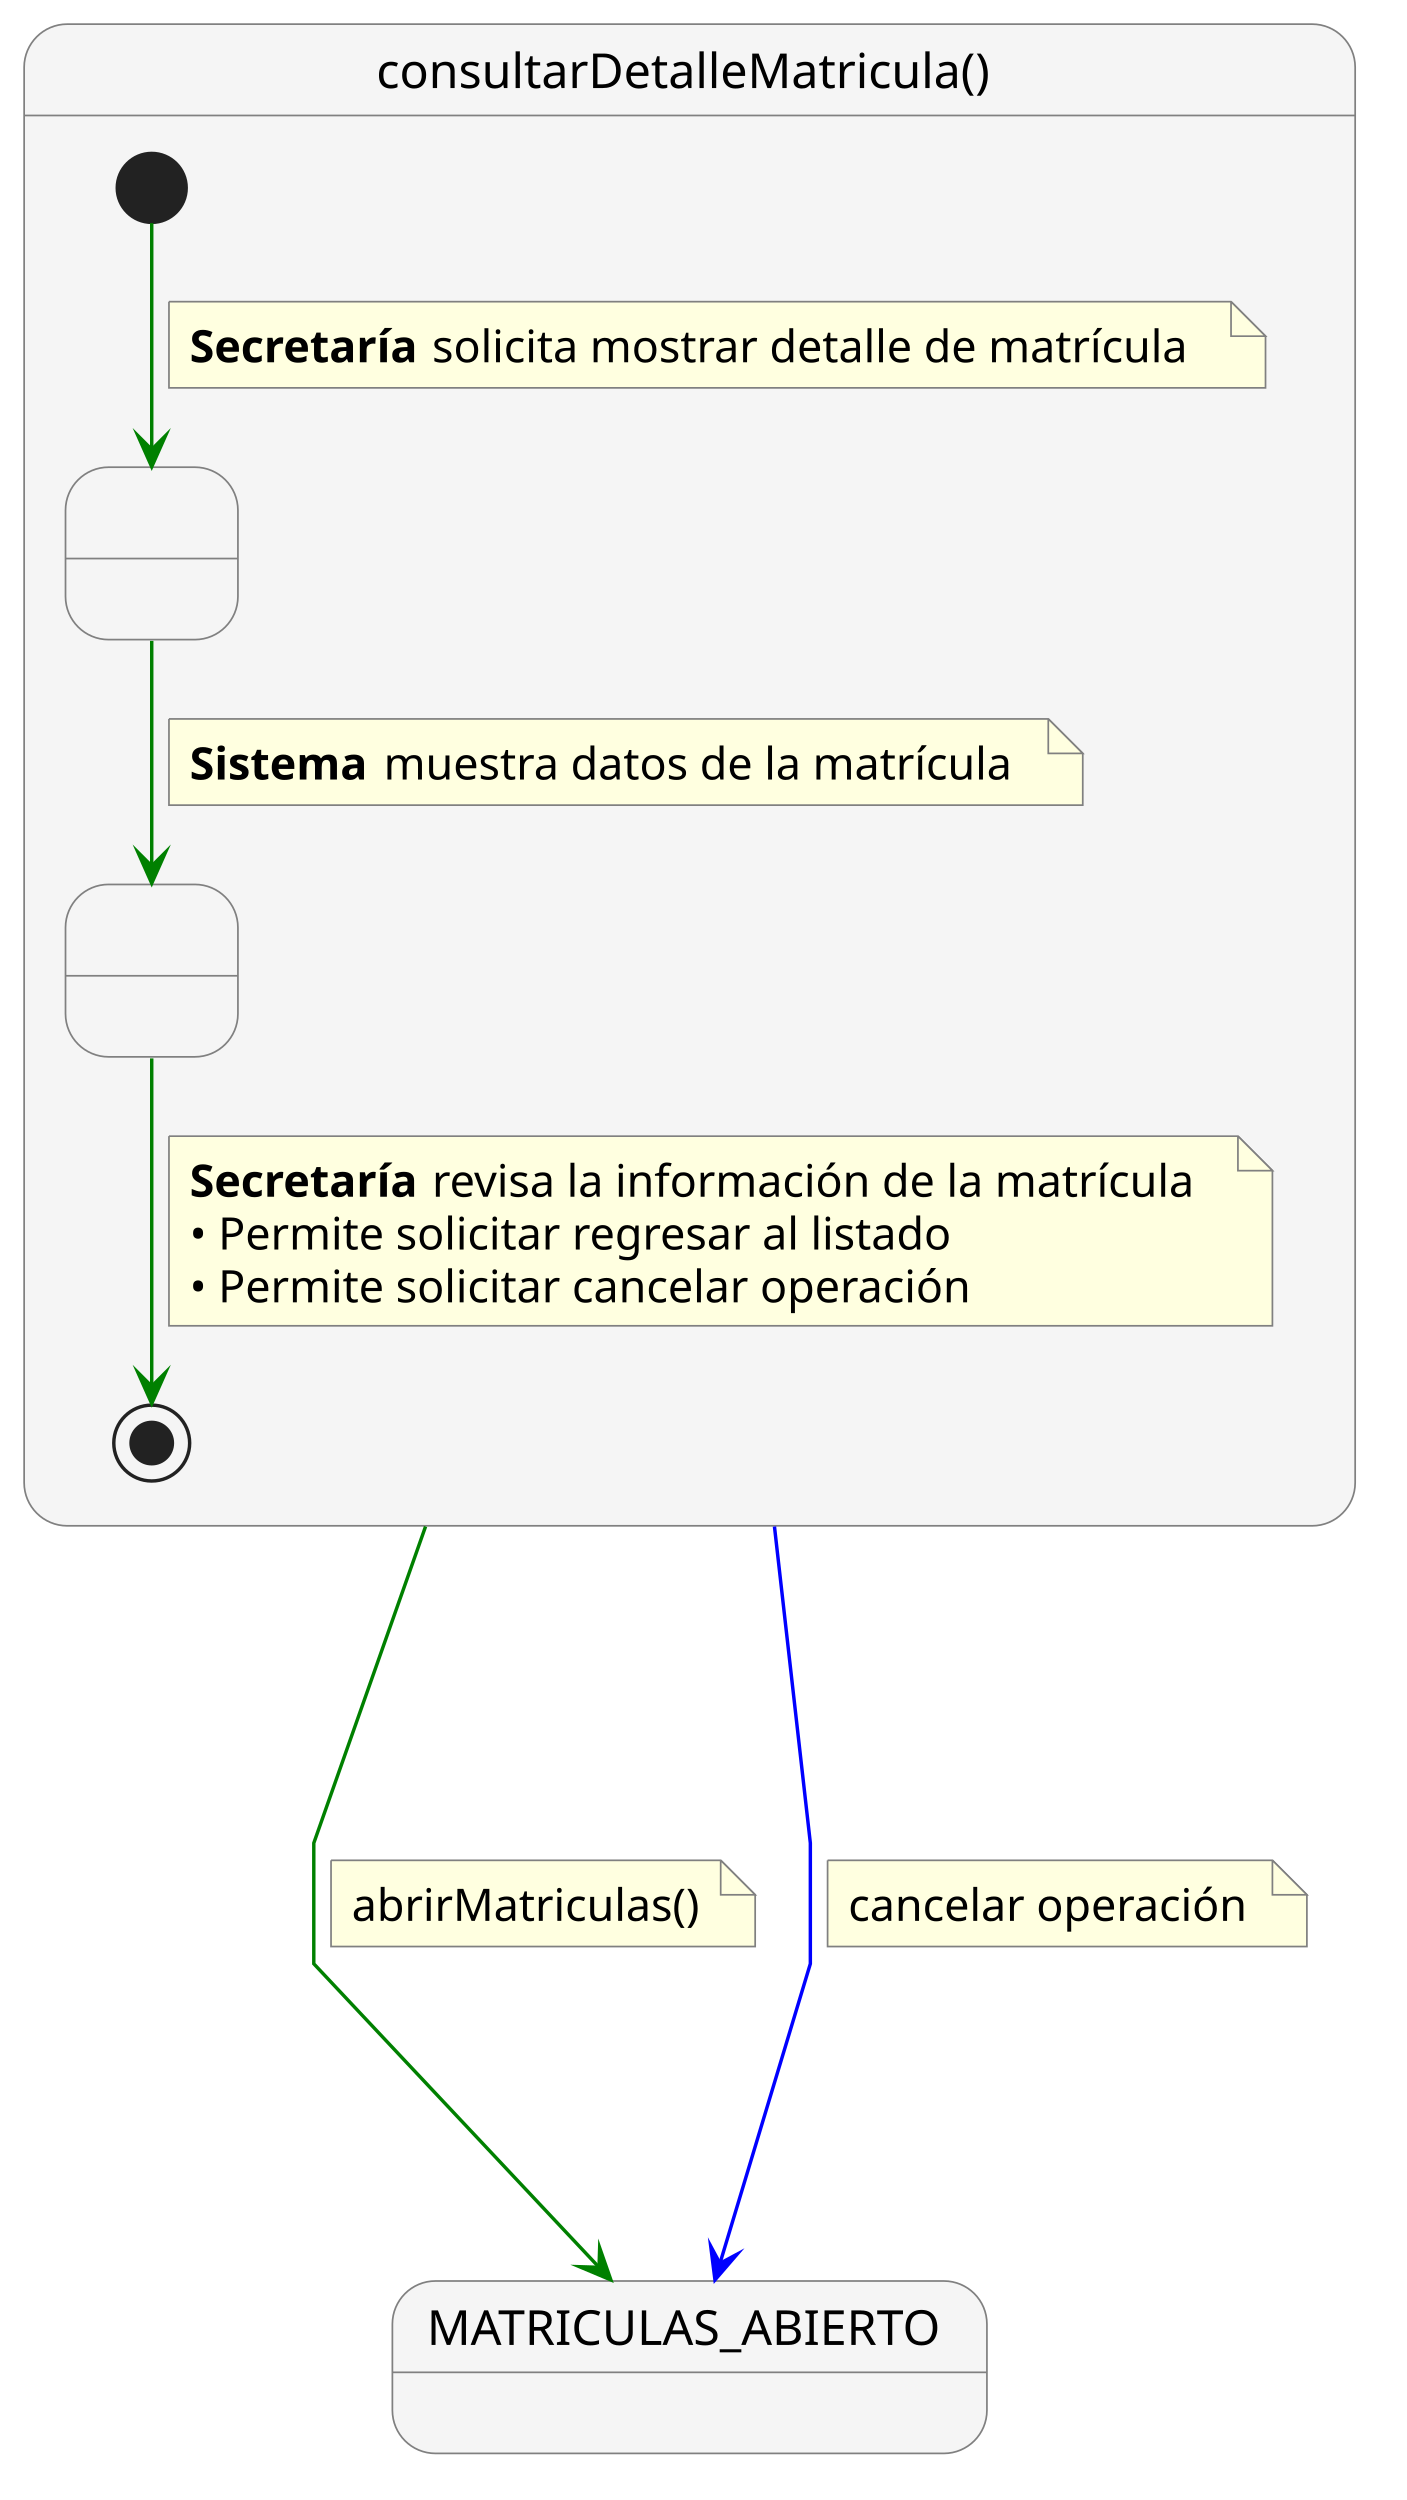
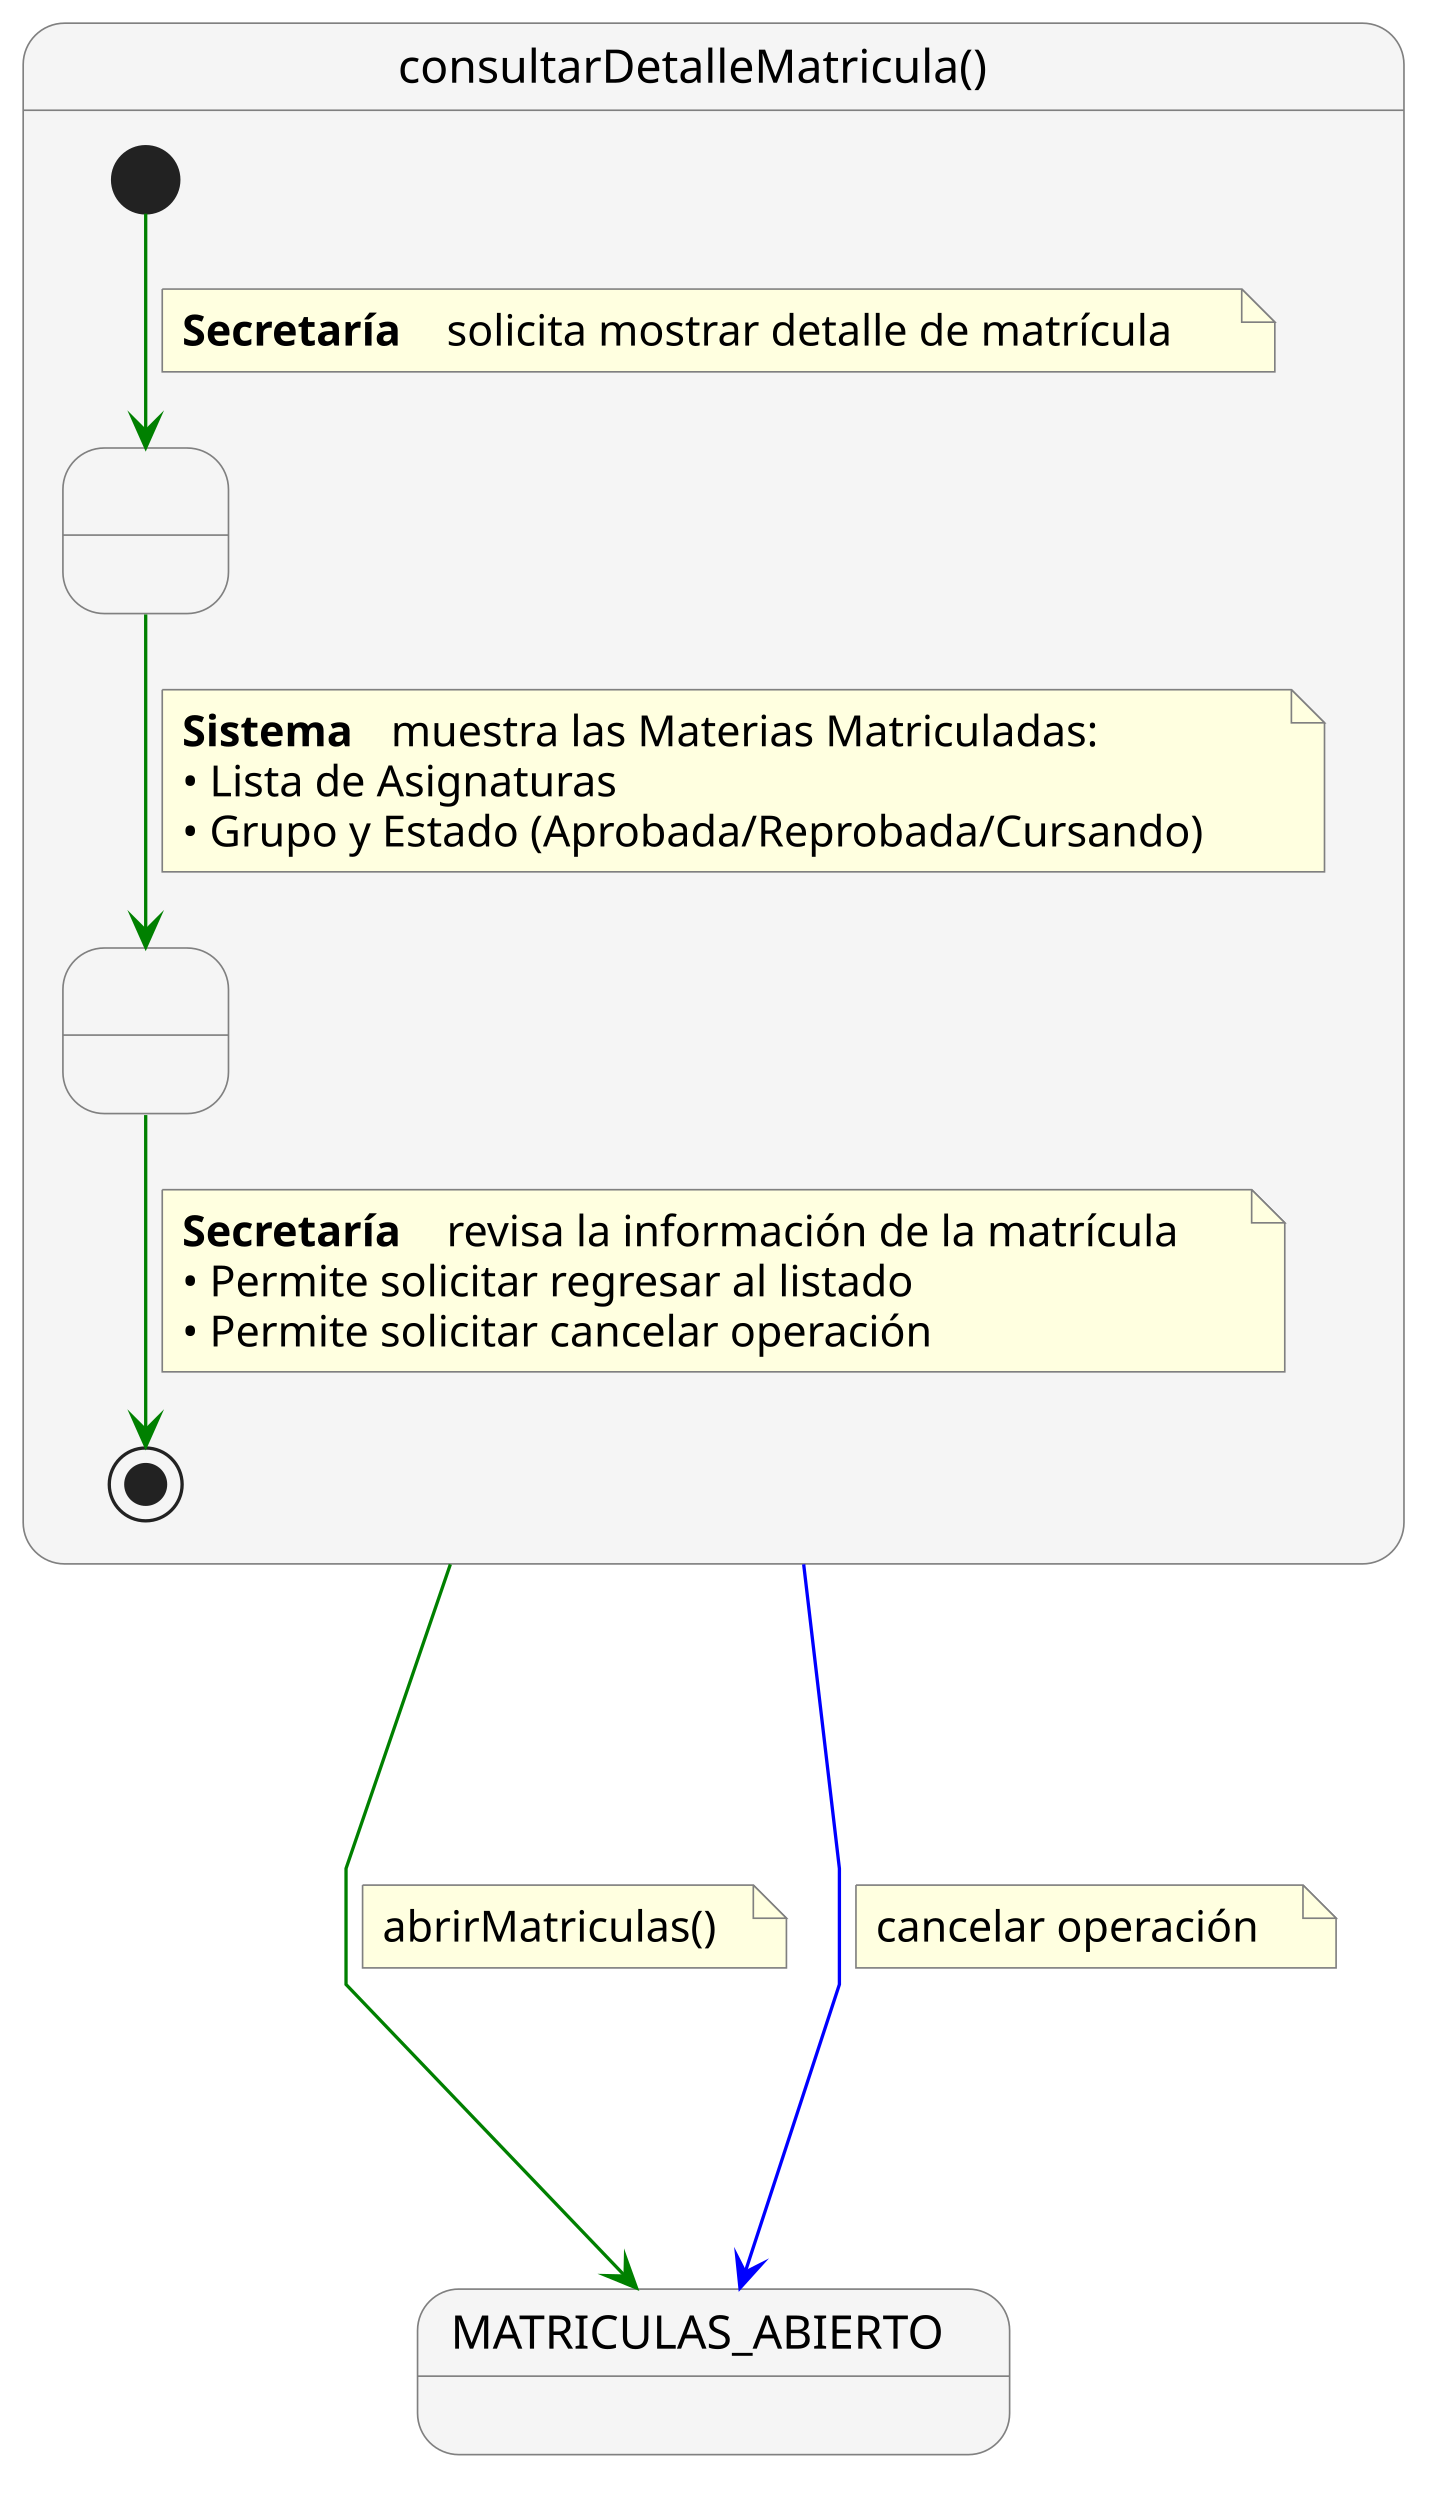
- <svg xmlns="http://www.w3.org/2000/svg" contentStyleType="text/css" data-diagram-type="STATE" height="725px" preserveAspectRatio="none" style="width:408px;height:725px;background:#FFFFFF;" version="1.1" viewBox="0 0 408 725" width="408px" zoomAndPan="magnify">
+ <svg xmlns="http://www.w3.org/2000/svg" version="1.1" data-diagram-type="STATE" style="width:439px;height:755px;background:#FFFFFF;" width="439px" height="755px" viewBox="0 0 439 755" zoomAndPan="magnify" preserveAspectRatio="none" contentStyleType="text/css">
  <defs />
-   <g>
-     <g class="entity" data-qualified-name="consultarDetalleMatricula" data-source-line="9" id="ent0001">
-       <path d="M19.5,7 L380.5,7 A12.5,12.5 0 0 1 393,19.5 L393,33.488 L7,33.488 L7,19.5 A12.5,12.5 0 0 1 19.5,7" fill="#F5F5F5" />
-       <path d="M7,33.488 L393,33.488 L393,429.988 A12.5,12.5 0 0 1 380.5,442.488 L19.5,442.488 A12.5,12.5 0 0 1 7,429.988 L7,33.488" fill="#F5F5F5" />
-       <rect fill="none" height="435.488" rx="12.5" ry="12.5" style="stroke:#808080;stroke-width:0.5;" width="386" x="7" y="7" />
-       <line style="stroke:#808080;stroke-width:0.5;" x1="7" x2="393" y1="33.488" y2="33.488" />
-       <text fill="#000000" font-family="sans-serif" font-size="14" lengthAdjust="spacing" textLength="181.72" x="109.14" y="25.535">consultarDetalleMatricula()</text>
-       <g class="entity" data-qualified-name="consultarDetalleMatricula.Paso1" data-source-line="11" id="ent0002">
-         <rect fill="#F5F5F5" height="50" rx="12.5" ry="12.5" style="stroke:#808080;stroke-width:0.5;" width="50" x="19" y="135.488" />
-         <line style="stroke:#808080;stroke-width:0.5;" x1="19" x2="69" y1="161.977" y2="161.977" />
-         <text fill="#000000" font-family="sans-serif" font-size="14" lengthAdjust="spacing" textLength="4.43" x="41.785" y="154.023"> </text>
+   <g font-family="sans-serif" lengthAdjust="spacing">
+     <g class="entity" data-qualified-name="consultarDetalleMatricula" id="ent0001" data-source-line="9">
+       <path d="M19.5,7 L411.5,7 A12.5,12.5 0 0 1 424,19.5 L424,33.297 L7,33.297 L7,19.5 A12.5,12.5 0 0 1 19.5,7" fill="#F5F5F5" />
+       <path d="M7,33.297 L424,33.297 L424,459.797 A12.5,12.5 0 0 1 411.5,472.297 L19.5,472.297 A12.5,12.5 0 0 1 7,459.797 L7,33.297" fill="#F5F5F5" />
+       <rect x="7" y="7" width="417" height="465.297" fill="none" style="stroke:#808080;stroke-width:0.5;" rx="12.5" ry="12.5" />
+       <line x1="7" y1="33.297" x2="424" y2="33.297" style="stroke:#808080;stroke-width:0.5;" />
+       <text x="120.187" y="24.995" fill="#000" font-size="14" textLength="190.627">consultarDetalleMatricula()</text>
+       <g class="entity" data-qualified-name="consultarDetalleMatricula.Paso1" id="ent0002" data-source-line="11">
+         <rect x="19" y="135.297" width="50" height="50" fill="#F5F5F5" style="stroke:#808080;stroke-width:0.5;" rx="12.5" ry="12.5" />
+         <line x1="19" y1="161.594" x2="69" y2="161.594" style="stroke:#808080;stroke-width:0.5;" />
+         <text x="41.775" y="153.292" fill="#000" font-size="14"> </text>
      </g>
-       <g class="entity" data-qualified-name="consultarDetalleMatricula.Paso2" data-source-line="12" id="ent0003">
-         <rect fill="#F5F5F5" height="50" rx="12.5" ry="12.5" style="stroke:#808080;stroke-width:0.5;" width="50" x="19" y="256.488" />
-         <line style="stroke:#808080;stroke-width:0.5;" x1="19" x2="69" y1="282.977" y2="282.977" />
-         <text fill="#000000" font-family="sans-serif" font-size="14" lengthAdjust="spacing" textLength="4.43" x="41.785" y="275.023"> </text>
+       <g class="entity" data-qualified-name="consultarDetalleMatricula.Paso2" id="ent0003" data-source-line="12">
+         <rect x="19" y="286.297" width="50" height="50" fill="#F5F5F5" style="stroke:#808080;stroke-width:0.5;" rx="12.5" ry="12.5" />
+         <line x1="19" y1="312.594" x2="69" y2="312.594" style="stroke:#808080;stroke-width:0.5;" />
+         <text x="41.775" y="304.292" fill="#000" font-size="14"> </text>
      </g>
-       <g class="start_entity" data-qualified-name="consultarDetalleMatricula..start.consultarDetalleMatricula" data-source-line="14" id="ent0005">
-         <ellipse cx="44" cy="54.488" fill="#222222" rx="10" ry="10" style="stroke:#222222;stroke-width:1;" />
+       <g class="start_entity" data-qualified-name="consultarDetalleMatricula..start.consultarDetalleMatricula" id="ent0005" data-source-line="14">
+         <ellipse cx="44" cy="54.297" rx="10" ry="10" fill="#222" style="stroke:#222;stroke-width:1;" />
      </g>
-       <g class="end_entity" data-qualified-name="consultarDetalleMatricula..end.consultarDetalleMatricula" data-source-line="24" id="ent0008">
-         <ellipse cx="44" cy="418.488" fill="none" rx="11" ry="11" style="stroke:#222222;stroke-width:1;" />
-         <ellipse cx="44" cy="418.488" fill="#222222" rx="6" ry="6" style="stroke:#222222;stroke-width:1;" />
+       <g class="end_entity" data-qualified-name="consultarDetalleMatricula..end.consultarDetalleMatricula" id="ent0008" data-source-line="26">
+         <ellipse cx="44" cy="448.297" rx="11" ry="11" fill="none" style="stroke:#222;stroke-width:1;" />
+         <ellipse cx="44" cy="448.297" rx="6" ry="6" fill="#222" style="stroke:#222;stroke-width:1;" />
      </g>
-       <g class="link" data-entity-1="ent0005" data-entity-2="ent0002" data-link-type="dependency" data-source-line="14" id="lnk6">
-         <path d="M44,64.718 C44,80.428 44,107.848 44,130.358" fill="none" id="*start*consultarDetalleMatricula-to-Paso1" style="stroke:#008000;stroke-width:1;" />
-         <polygon fill="#008000" points="44,135.358,48,126.358,44,130.358,40,126.358,44,135.358" style="stroke:#008000;stroke-width:1;stroke-linejoin:miter;stroke-miterlimit:10;" />
-         <path d="M49,87.488 L49,112.488 L367,112.488 L367,97.488 L357,87.488 L49,87.488" fill="#FFFFE0" style="stroke:#808080;stroke-width:0.5;" />
-         <path d="M357,87.488 L357,97.488 L367,97.488 L357,87.488" fill="#FFFFE0" style="stroke:#808080;stroke-width:0.5;" />
-         <text fill="#000000" font-family="sans-serif" font-size="13" font-weight="700" lengthAdjust="spacing" textLength="66.181" x="55" y="105.057">Secretaría</text>
-         <text fill="#000000" font-family="sans-serif" font-size="13" lengthAdjust="spacing" textLength="227.037" x="125.294" y="105.057">solicita mostrar detalle de matrícula</text>
+       <g class="link" data-entity-1="ent0005" data-entity-2="ent0002" id="lnk6" data-source-line="14" data-link-type="dependency">
+         <path d="M44,64.527 C44,80.237 44,107.657 44,130.167" style="stroke:#008000;stroke-width:1;" fill="none" id="*start*consultarDetalleMatricula-to-Paso1" />
+         <polygon points="44,135.167,48,126.167,44,130.167,40,126.167,44,135.167" fill="#008000" style="stroke:#008000;stroke-width:1;stroke-linejoin:miter;stroke-miterlimit:10;" />
+         <path d="M49,87.297 L49,112.297 L385,112.297 L385,97.297 L375,87.297 L49,87.297" style="stroke:#808080;stroke-width:0.5;" fill="#FFFFE0" />
+         <path d="M375,87.297 L375,97.297 L385,97.297 L375,87.297" style="stroke:#808080;stroke-width:0.5;" fill="#FFFFE0" />
+         <text x="55" y="104.364" fill="#000" font-size="13" textLength="75.74" font-weight="700">Secretaría</text>
+         <text x="134.873" y="104.364" fill="#000" font-size="13" textLength="235.879">solicita mostrar detalle de matrícula</text>
      </g>
-       <g class="link" data-entity-1="ent0002" data-entity-2="ent0003" data-link-type="dependency" data-source-line="19" id="lnk7">
-         <path d="M44,185.858 C44,206.388 44,230.628 44,251.148" fill="none" id="Paso1-to-Paso2" style="stroke:#008000;stroke-width:1;" />
-         <polygon fill="#008000" points="44,256.148,48,247.148,44,251.148,40,247.148,44,256.148" style="stroke:#008000;stroke-width:1;stroke-linejoin:miter;stroke-miterlimit:10;" />
-         <path d="M49,208.488 L49,233.488 L314,233.488 L314,218.488 L304,208.488 L49,208.488" fill="#FFFFE0" style="stroke:#808080;stroke-width:0.5;" />
-         <path d="M304,208.488 L304,218.488 L314,218.488 L304,208.488" fill="#FFFFE0" style="stroke:#808080;stroke-width:0.5;" />
-         <text fill="#000000" font-family="sans-serif" font-size="13" font-weight="700" lengthAdjust="spacing" textLength="52.14" x="55" y="226.057">Sistema</text>
-         <text fill="#000000" font-family="sans-serif" font-size="13" lengthAdjust="spacing" textLength="188.005" x="111.253" y="226.057">muestra datos de la matrícula</text>
+       <g class="link" data-entity-1="ent0002" data-entity-2="ent0003" id="lnk7" data-source-line="19" data-link-type="dependency">
+         <path d="M44,185.567 C44,213.277 44,253.337 44,281.037" style="stroke:#008000;stroke-width:1;" fill="none" id="Paso1-to-Paso2" />
+         <polygon points="44,286.037,48,277.037,44,281.037,40,277.037,44,286.037" fill="#008000" style="stroke:#008000;stroke-width:1;stroke-linejoin:miter;stroke-miterlimit:10;" />
+         <path d="M49,208.297 L49,263.297 L400,263.297 L400,218.297 L390,208.297 L49,208.297" style="stroke:#808080;stroke-width:0.5;" fill="#FFFFE0" />
+         <path d="M390,208.297 L390,218.297 L400,218.297 L390,208.297" style="stroke:#808080;stroke-width:0.5;" fill="#FFFFE0" />
+         <text x="55" y="225.364" fill="#000" font-size="13" textLength="58.906" font-weight="700">Sistema</text>
+         <text x="118.039" y="225.364" fill="#000" font-size="13" textLength="228.376">muestra las Materias Matriculadas:</text>
+         <text x="55" y="240.497" fill="#000" font-size="13" textLength="144.162">• Lista de Asignaturas</text>
+         <text x="55" y="255.629" fill="#000" font-size="13" textLength="330.656">• Grupo y Estado (Aprobada/Reprobada/Cursando)</text>
      </g>
-       <g class="link" data-entity-1="ent0003" data-entity-2="ent0008" data-link-type="dependency" data-source-line="24" id="lnk9">
-         <path d="M44,306.938 C44,336.718 44,380.698 44,402.028" fill="none" id="Paso2-to-*end*consultarDetalleMatricula" style="stroke:#008000;stroke-width:1;" />
-         <polygon fill="#008000" points="44,407.028,48,398.028,44,402.028,40,398.028,44,407.028" style="stroke:#008000;stroke-width:1;stroke-linejoin:miter;stroke-miterlimit:10;" />
-         <path d="M49,329.488 L49,384.488 L369,384.488 L369,339.488 L359,329.488 L49,329.488" fill="#FFFFE0" style="stroke:#808080;stroke-width:0.5;" />
-         <path d="M359,329.488 L359,339.488 L369,339.488 L359,329.488" fill="#FFFFE0" style="stroke:#808080;stroke-width:0.5;" />
-         <text fill="#000000" font-family="sans-serif" font-size="13" font-weight="700" lengthAdjust="spacing" textLength="66.181" x="55" y="347.057">Secretaría</text>
-         <text fill="#000000" font-family="sans-serif" font-size="13" lengthAdjust="spacing" textLength="229.334" x="125.294" y="347.057">revisa la información de la matrícula</text>
-         <text fill="#000000" font-family="sans-serif" font-size="13" lengthAdjust="spacing" textLength="231.15" x="55" y="362.367">• Permite solicitar regresar al listado</text>
-         <text fill="#000000" font-family="sans-serif" font-size="13" lengthAdjust="spacing" textLength="235.834" x="55" y="377.678">• Permite solicitar cancelar operación</text>
+       <g class="link" data-entity-1="ent0003" data-entity-2="ent0008" id="lnk9" data-source-line="26" data-link-type="dependency">
+         <path d="M44,336.747 C44,366.527 44,410.507 44,431.837" style="stroke:#008000;stroke-width:1;" fill="none" id="Paso2-to-*end*consultarDetalleMatricula" />
+         <polygon points="44,436.837,48,427.837,44,431.837,40,427.837,44,436.837" fill="#008000" style="stroke:#008000;stroke-width:1;stroke-linejoin:miter;stroke-miterlimit:10;" />
+         <path d="M49,359.297 L49,414.297 L388,414.297 L388,369.297 L378,359.297 L49,359.297" style="stroke:#808080;stroke-width:0.5;" fill="#FFFFE0" />
+         <path d="M378,359.297 L378,369.297 L388,369.297 L378,359.297" style="stroke:#808080;stroke-width:0.5;" fill="#FFFFE0" />
+         <text x="55" y="376.364" fill="#000" font-size="13" textLength="75.74" font-weight="700">Secretaría</text>
+         <text x="134.873" y="376.364" fill="#000" font-size="13" textLength="238.412">revisa la información de la matrícula</text>
+         <text x="55" y="391.497" fill="#000" font-size="13" textLength="239.865">• Permite solicitar regresar al listado</text>
+         <text x="55" y="406.629" fill="#000" font-size="13" textLength="245.756">• Permite solicitar cancelar operación</text>
      </g>
    </g>
-     <g class="entity" data-qualified-name="MATRICULAS_ABIERTO" data-source-line="32" id="ent0004">
-       <rect fill="#F5F5F5" height="50" rx="12.5" ry="12.5" style="stroke:#808080;stroke-width:0.5;" width="172.421" x="113.79" y="661.49" />
-       <line style="stroke:#808080;stroke-width:0.5;" x1="113.79" x2="286.211" y1="687.978" y2="687.978" />
-       <text fill="#000000" font-family="sans-serif" font-size="14" lengthAdjust="spacing" textLength="152.421" x="123.79" y="680.025">MATRICULAS_ABIERTO</text>
+     <g class="entity" data-qualified-name="MATRICULAS_ABIERTO" id="ent0004" data-source-line="34">
+       <rect x="126.1" y="691.3" width="178.806" height="50" fill="#F5F5F5" style="stroke:#808080;stroke-width:0.5;" rx="12.5" ry="12.5" />
+       <line x1="126.1" y1="717.597" x2="304.906" y2="717.597" style="stroke:#808080;stroke-width:0.5;" />
+       <text x="136.1" y="709.295" fill="#000" font-size="14" textLength="158.806">MATRICULAS_ABIERTO</text>
    </g>
-     <g class="link" data-entity-1="ent0001" data-entity-2="ent0004" data-link-type="dependency" data-source-line="34" id="lnk10">
-       <path d="M123.41,442.69 C105.23,494.18 91,534.49 91,534.49 C91,534.49 91,569.49 91,569.49 C91,569.49 141.766,623.516 173.726,657.526" fill="none" id="consultarDetalleMatricula-to-MATRICULAS_ABIERTO" style="stroke:#008000;stroke-width:1;" />
-       <polygon fill="#008000" points="177.15,661.17,173.902,651.872,173.726,657.526,168.072,657.351,177.15,661.17" style="stroke:#008000;stroke-width:1;stroke-linejoin:miter;stroke-miterlimit:10;" />
-       <path d="M96,539.49 L96,564.49 L219,564.49 L219,549.49 L209,539.49 L96,539.49" fill="#FFFFE0" style="stroke:#808080;stroke-width:0.5;" />
-       <path d="M209,539.49 L209,549.49 L219,549.49 L209,539.49" fill="#FFFFE0" style="stroke:#808080;stroke-width:0.5;" />
-       <text fill="#000000" font-family="sans-serif" font-size="13" lengthAdjust="spacing" textLength="102.819" x="102" y="557.058">abrirMatriculas()</text>
+     <g class="link" data-entity-1="ent0001" data-entity-2="ent0004" id="lnk10" data-source-line="36" data-link-type="dependency">
+       <path d="M136.01,472.42 C118.22,524.3 104.5,564.3 104.5,564.3 C104.5,564.3 104.5,599.3 104.5,599.3 C104.5,599.3 156.223,653.358 188.773,687.368" style="stroke:#008000;stroke-width:1;" fill="none" id="consultarDetalleMatricula-to-MATRICULAS_ABIERTO" />
+       <polygon points="192.23,690.98,188.897,681.712,188.773,687.368,183.117,687.244,192.23,690.98" fill="#008000" style="stroke:#008000;stroke-width:1;stroke-linejoin:miter;stroke-miterlimit:10;" />
+       <path d="M109.5,569.3 L109.5,594.3 L237.5,594.3 L237.5,579.3 L227.5,569.3 L109.5,569.3" style="stroke:#808080;stroke-width:0.5;" fill="#FFFFE0" />
+       <path d="M227.5,569.3 L227.5,579.3 L237.5,579.3 L227.5,569.3" style="stroke:#808080;stroke-width:0.5;" fill="#FFFFE0" />
+       <text x="115.5" y="586.367" fill="#000" font-size="13" textLength="107.637">abrirMatriculas()</text>
    </g>
-     <g class="link" data-entity-1="ent0001" data-entity-2="ent0004" data-link-type="dependency" data-source-line="39" id="lnk11">
-       <path d="M224.59,442.69 C230.43,494.18 235,534.49 235,534.49 C235,534.49 235,569.49 235,569.49 C235,569.49 219.044,622.373 208.784,656.383" fill="none" id="consultarDetalleMatricula-to-MATRICULAS_ABIERTO-1" style="stroke:#0000FF;stroke-width:1;" />
-       <polygon fill="#0000FF" points="207.34,661.17,213.769,653.709,208.784,656.383,206.11,651.398,207.34,661.17" style="stroke:#0000FF;stroke-width:1;stroke-linejoin:miter;stroke-miterlimit:10;" />
-       <path d="M240,539.49 L240,564.49 L379,564.49 L379,549.49 L369,539.49 L240,539.49" fill="#FFFFE0" style="stroke:#808080;stroke-width:0.5;" />
-       <path d="M369,539.49 L369,549.49 L379,549.49 L369,539.49" fill="#FFFFE0" style="stroke:#808080;stroke-width:0.5;" />
-       <text fill="#000000" font-family="sans-serif" font-size="13" lengthAdjust="spacing" textLength="118.555" x="246" y="557.058">cancelar operación</text>
+     <g class="link" data-entity-1="ent0001" data-entity-2="ent0004" id="lnk11" data-source-line="41" data-link-type="dependency">
+       <path d="M242.71,472.42 C248.8,524.3 253.5,564.3 253.5,564.3 C253.5,564.3 253.5,599.3 253.5,599.3 C253.5,599.3 236.166,652.218 225.026,686.228" style="stroke:#00F;stroke-width:1;" fill="none" id="consultarDetalleMatricula-to-MATRICULAS_ABIERTO-1" />
+       <polygon points="223.47,690.98,230.073,683.672,225.026,686.228,222.47,681.182,223.47,690.98" fill="#00F" style="stroke:#00F;stroke-width:1;stroke-linejoin:miter;stroke-miterlimit:10;" />
+       <path d="M258.5,569.3 L258.5,594.3 L403.5,594.3 L403.5,579.3 L393.5,569.3 L258.5,569.3" style="stroke:#808080;stroke-width:0.5;" fill="#FFFFE0" />
+       <path d="M393.5,569.3 L393.5,579.3 L403.5,579.3 L393.5,569.3" style="stroke:#808080;stroke-width:0.5;" fill="#FFFFE0" />
+       <text x="264.5" y="586.367" fill="#000" font-size="13" textLength="124.021">cancelar operación</text>
    </g>
  </g>
</svg>
